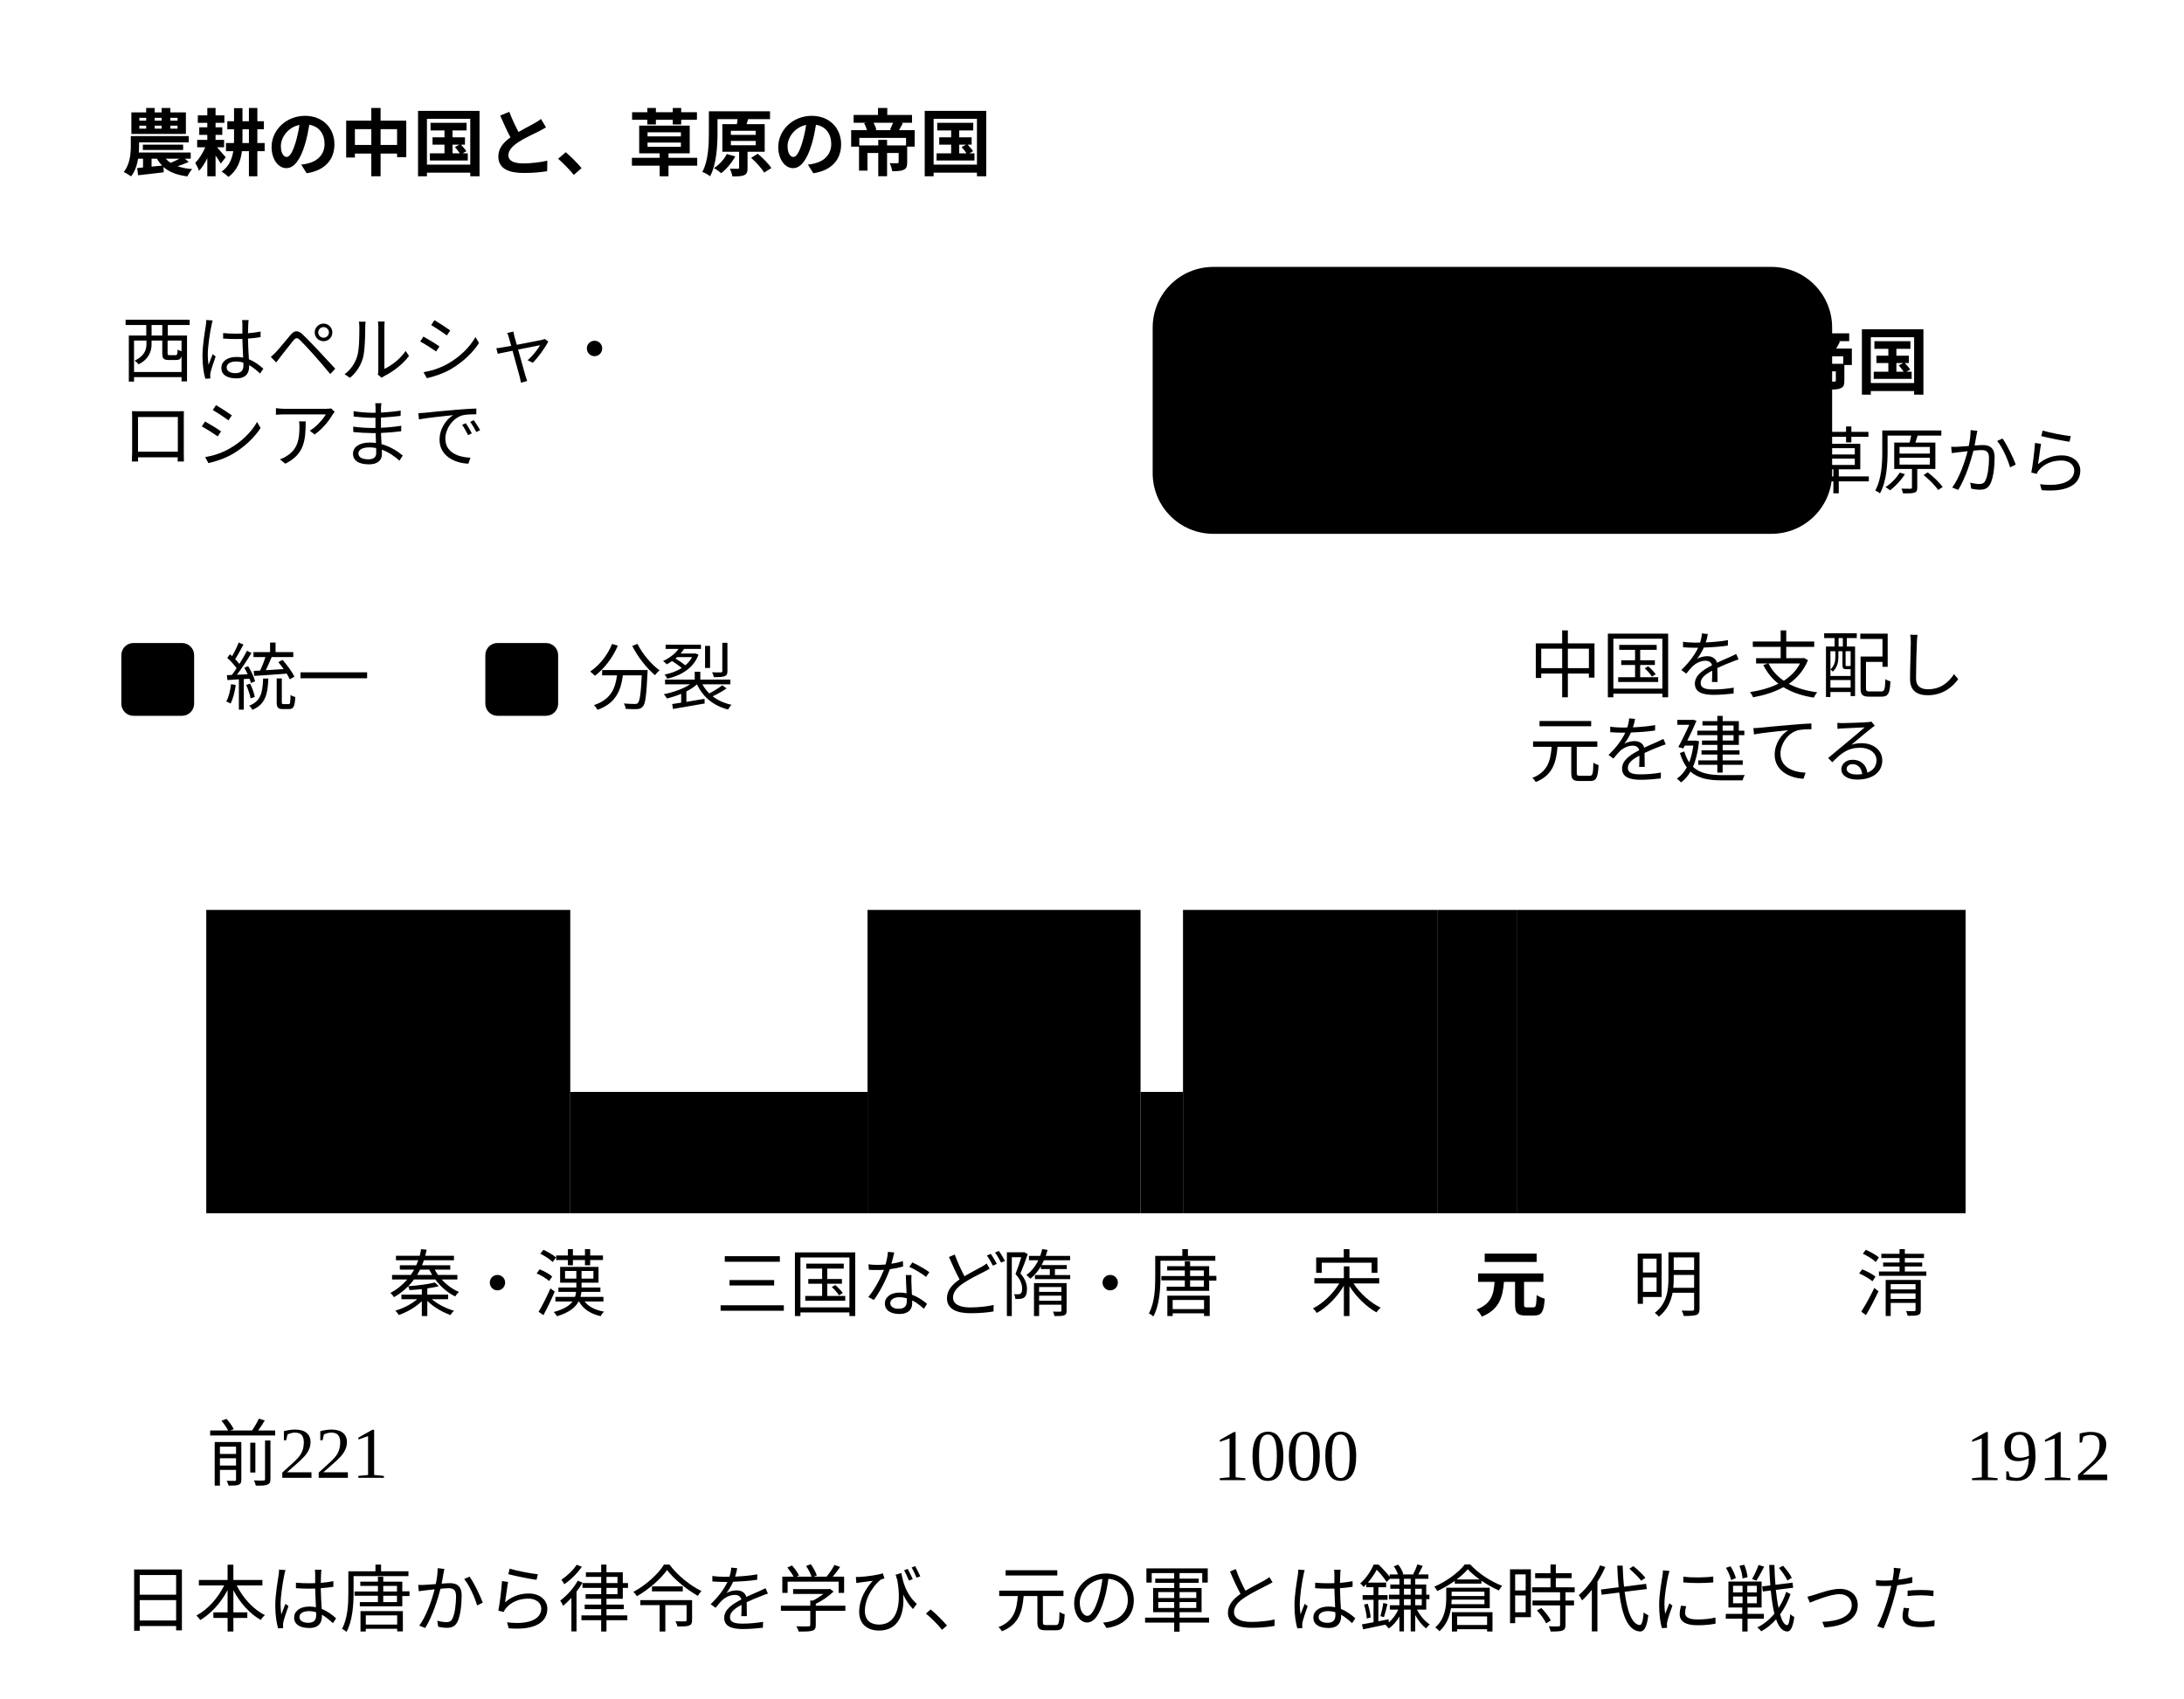
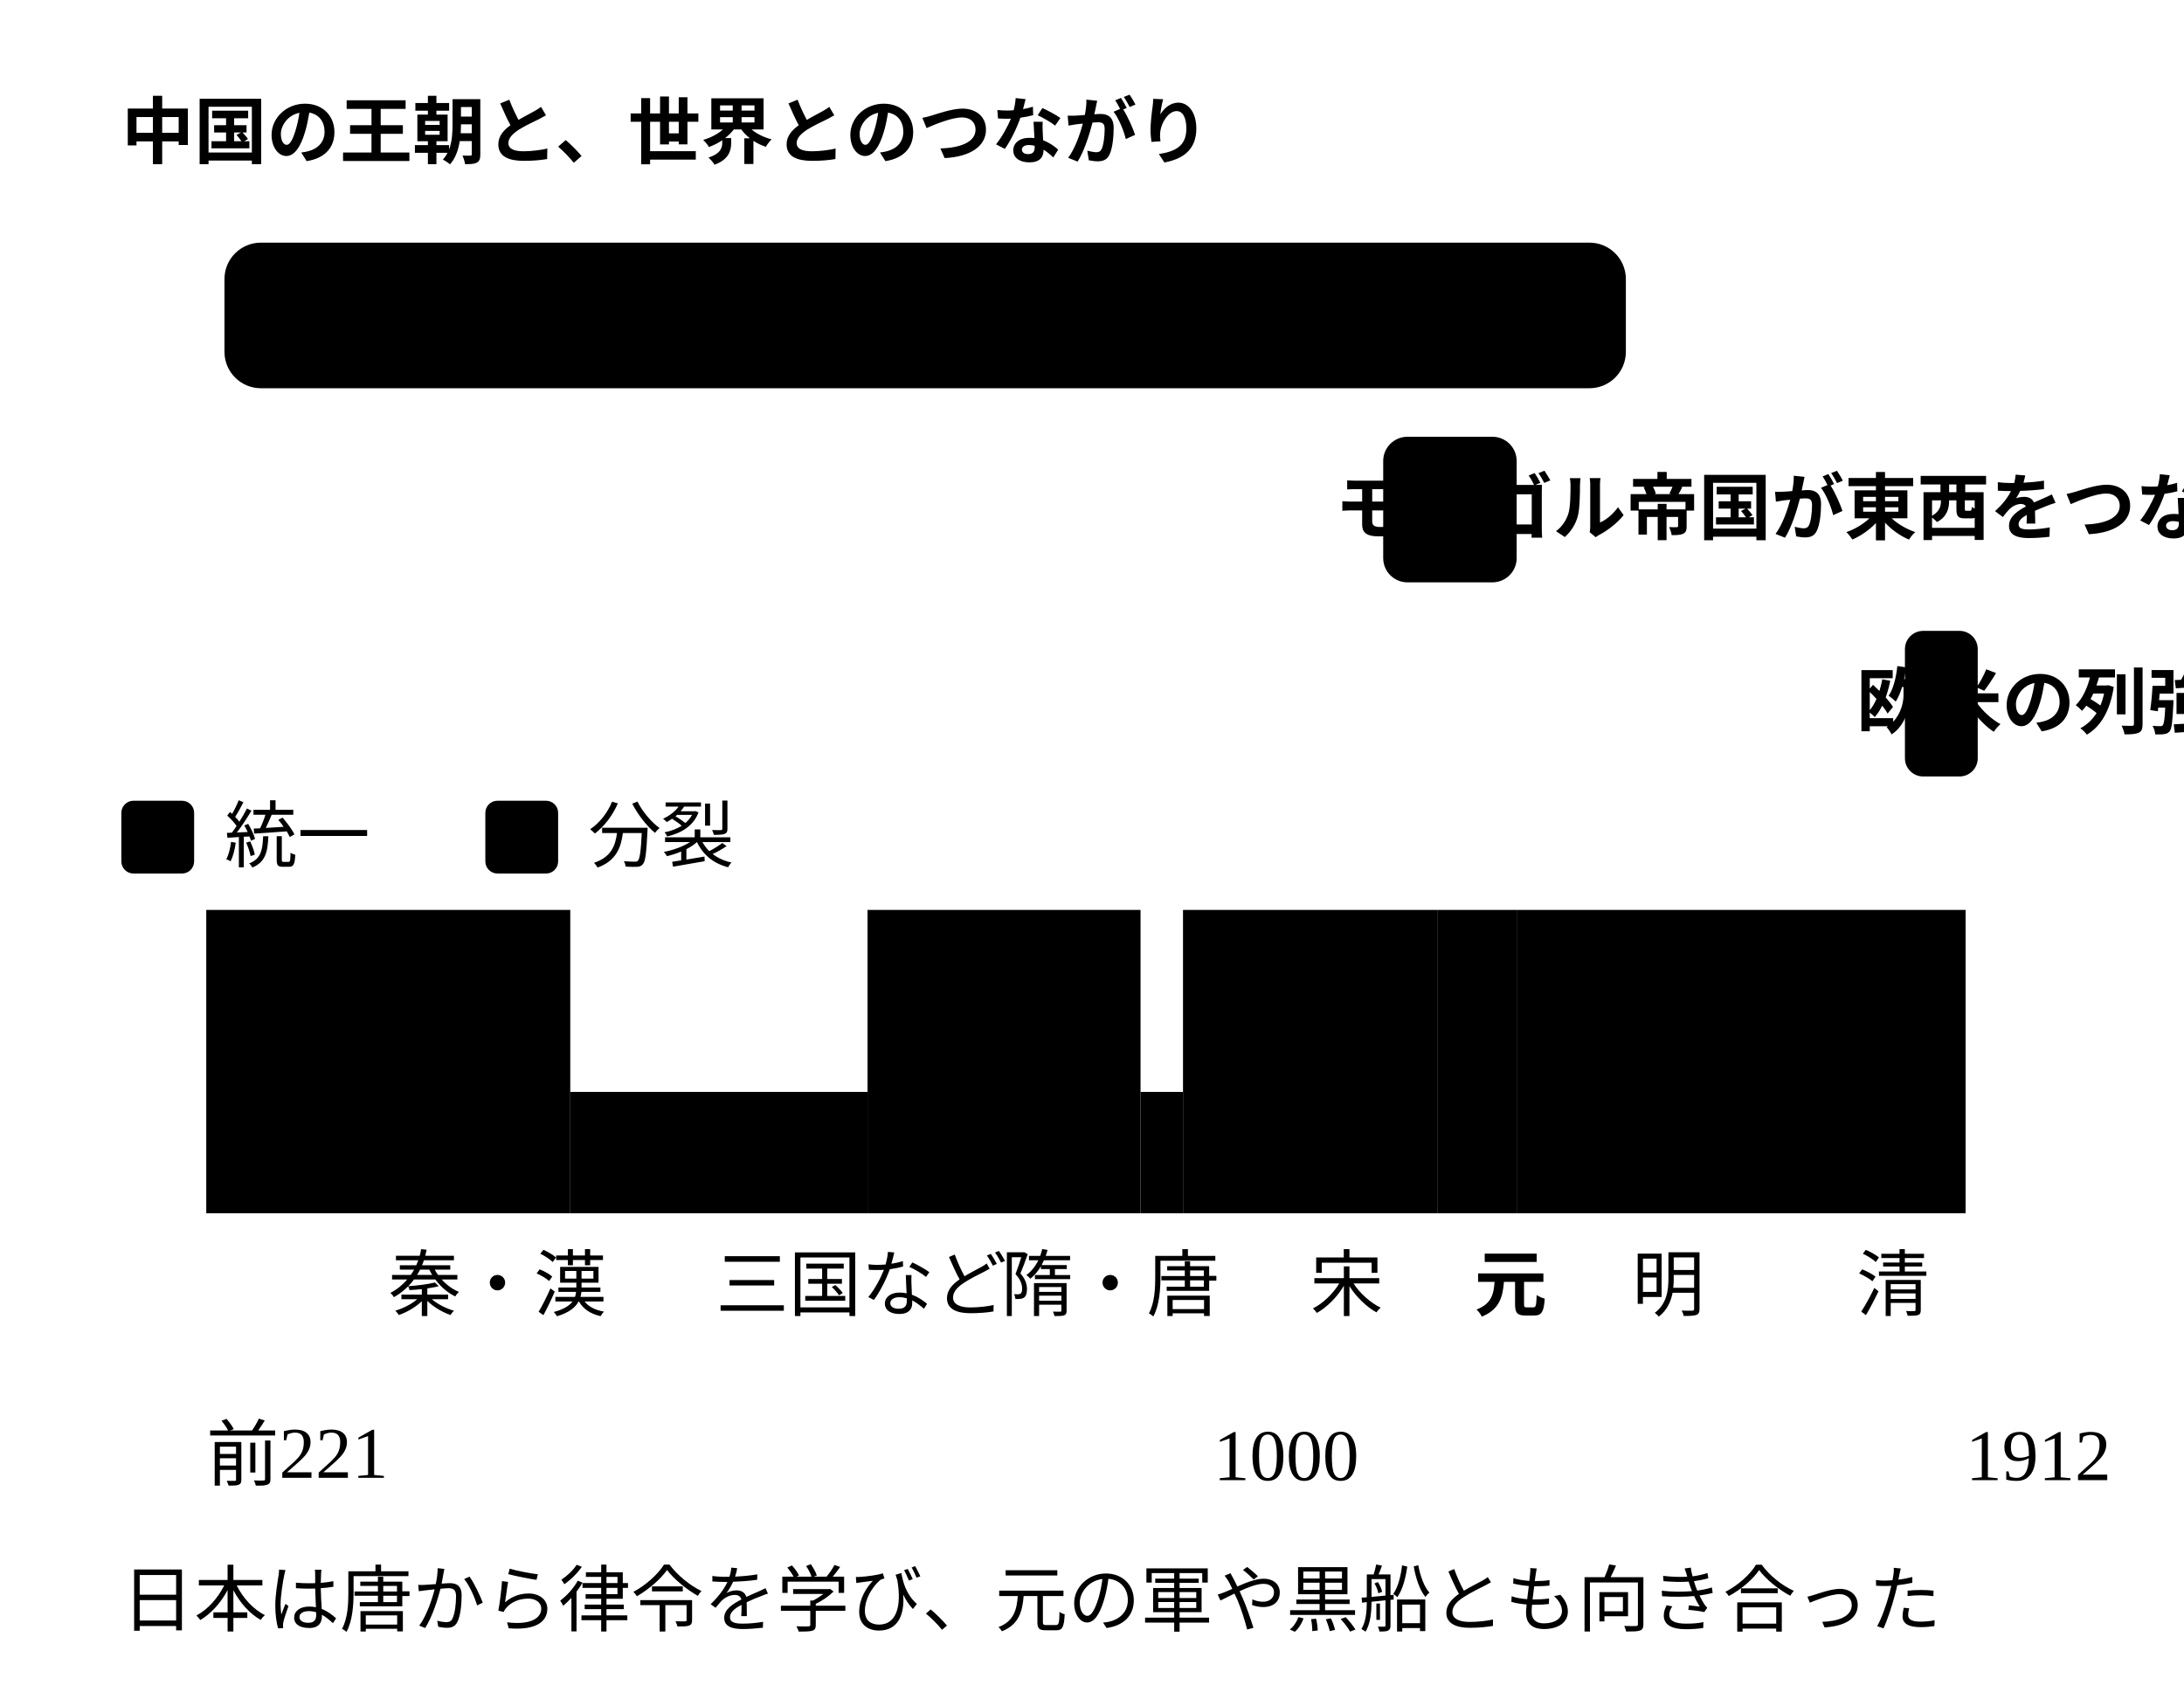
<svg xmlns="http://www.w3.org/2000/svg" viewBox="0 0 360 280">
-   <text x="20" y="28" class="t-m ink" font-weight="700">農耕の中国と、草原の帝国</text>
-   <rect x="190" y="44" width="112" height="44" rx="10" class="ink" />
-   <text x="246" y="64" class="t-s mid paper" font-weight="700">モンゴル帝国</text>
-   <text x="246" y="80" class="t-xs mid paper">1206年〜 草原から</text>
-   <path d="M188 66 H124" class="st-f" stroke-width="2" marker-end="url(#a-history)" />
-   <text x="20" y="62" class="t-xs ink">西はペルシャ・</text>
-   <text x="20" y="76" class="t-xs ink">ロシアまで</text>
-   <path d="M243 90 V146" class="st-f" stroke-width="2" marker-end="url(#a-history)" />
-   <text x="252" y="114" class="t-xs ink">中国を支配し</text>
-   <text x="252" y="128" class="t-xs ink">元を建てる</text>
-   <rect x="20" y="106" width="12" height="12" rx="2" class="fl" />
-   <text x="37" y="116" class="t-xs ink">統一</text>
-   <rect x="80" y="106" width="12" height="12" rx="2" class="tint" />
-   <text x="97" y="116" class="t-xs ink">分裂</text>
+   <text x="20" y="26" class="t-m ink" font-weight="700">中国の王朝と、世界とのつながり</text>
+   <rect x="37" y="40" width="231" height="24" rx="6" class="tint" />
+   <text x="46" y="56" class="t-xs ink" font-weight="700">シルクロード（草原・砂漠・海の道）</text>
+   <rect x="228" y="72" width="22" height="24" rx="4" class="ink" />
+   <text x="220" y="88" class="t-xs end ink" font-weight="700">モンゴル帝国が東西をつなぐ</text>
+   <rect x="314" y="104" width="12" height="24" rx="3" class="fl" />
+   <text x="306" y="120" class="t-xs end ink" font-weight="700">欧米の列強が海から進出</text>
+   <path d="M239 98 V146" class="st-f dash" stroke-width="1.5" marker-end="url(#a-history)" />
+   <rect x="20" y="132" width="12" height="12" rx="2" class="fl" />
+   <text x="37" y="142" class="t-xs ink">統一</text>
+   <rect x="80" y="132" width="12" height="12" rx="2" class="tint" />
+   <text x="97" y="142" class="t-xs ink">分裂</text>
  <rect x="34" y="150" width="60" height="50" class="fl" />
  <rect x="94" y="180" width="49" height="20" class="tint" />
  <rect x="143" y="150" width="45" height="50" class="fl" />
  <rect x="188" y="180" width="7" height="20" class="tint" />
  <rect x="195" y="150" width="42" height="50" class="fl" />
  <rect x="237" y="150" width="13" height="50" class="ink" />
  <rect x="250" y="150" width="38" height="50" class="fl" />
  <rect x="288" y="150" width="36" height="50" class="fl" />
  <path d="M250 150 V200 M288 150 V200" class="st-line" stroke-width="1.5" />
  <text x="64" y="216" class="t-xs mid ink">秦・漢</text>
  <text x="118" y="216" class="t-xs mid soft">三国など</text>
  <text x="165" y="216" class="t-xs mid ink">隋・唐</text>
  <text x="216" y="216" class="t-xs mid ink">宋</text>
  <text x="243" y="216" class="t-xs mid ink" font-weight="700">元</text>
  <text x="269" y="216" class="t-xs mid ink">明</text>
  <text x="306" y="216" class="t-xs mid ink">清</text>
  <path d="M30 228 H330" class="st-soft" stroke-width="1.5" />
  <text x="34" y="244" class="t-xs mid soft">前221</text>
  <text x="200" y="244" class="t-xs mid soft">1000</text>
  <text x="324" y="244" class="t-xs mid soft">1912</text>
-   <text x="20" y="268" class="t-xs soft">日本は唐から律令を学び、元の軍とは鎌倉時代に戦った</text>
+   <text x="20" y="268" class="t-xs soft">日本は唐から律令を学び、元の軍や黒船とも向き合った</text>
</svg>
